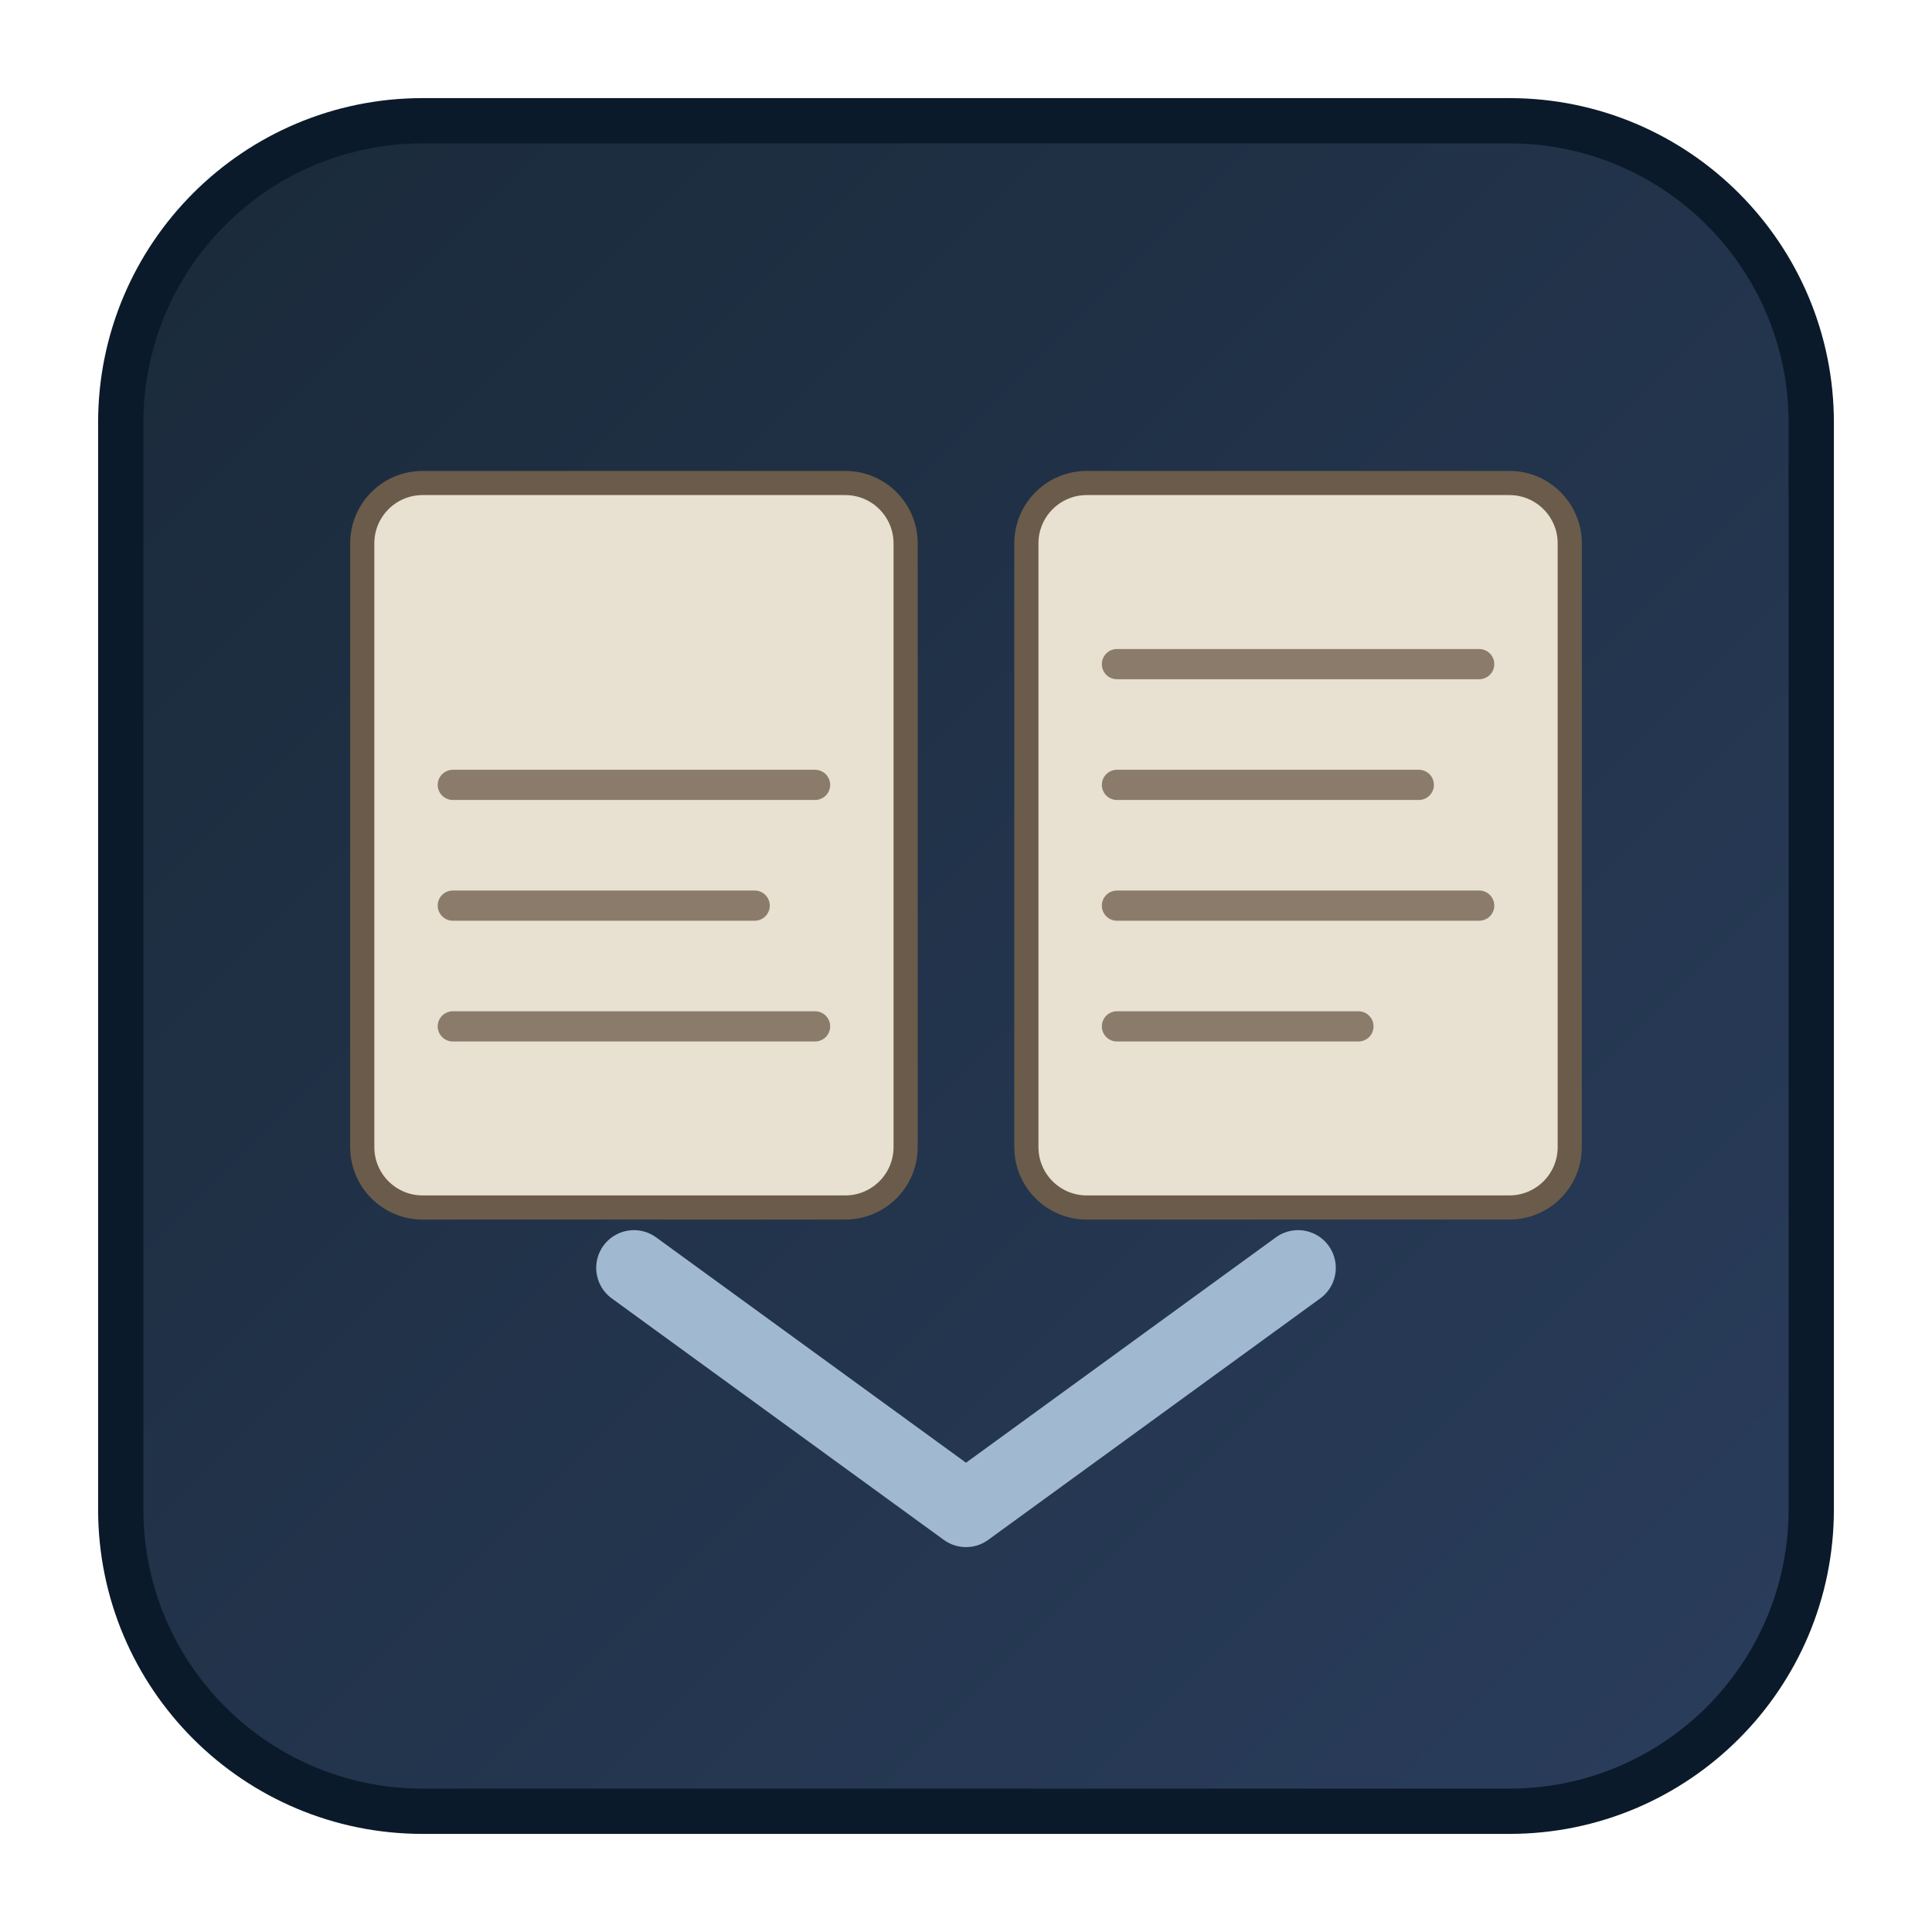
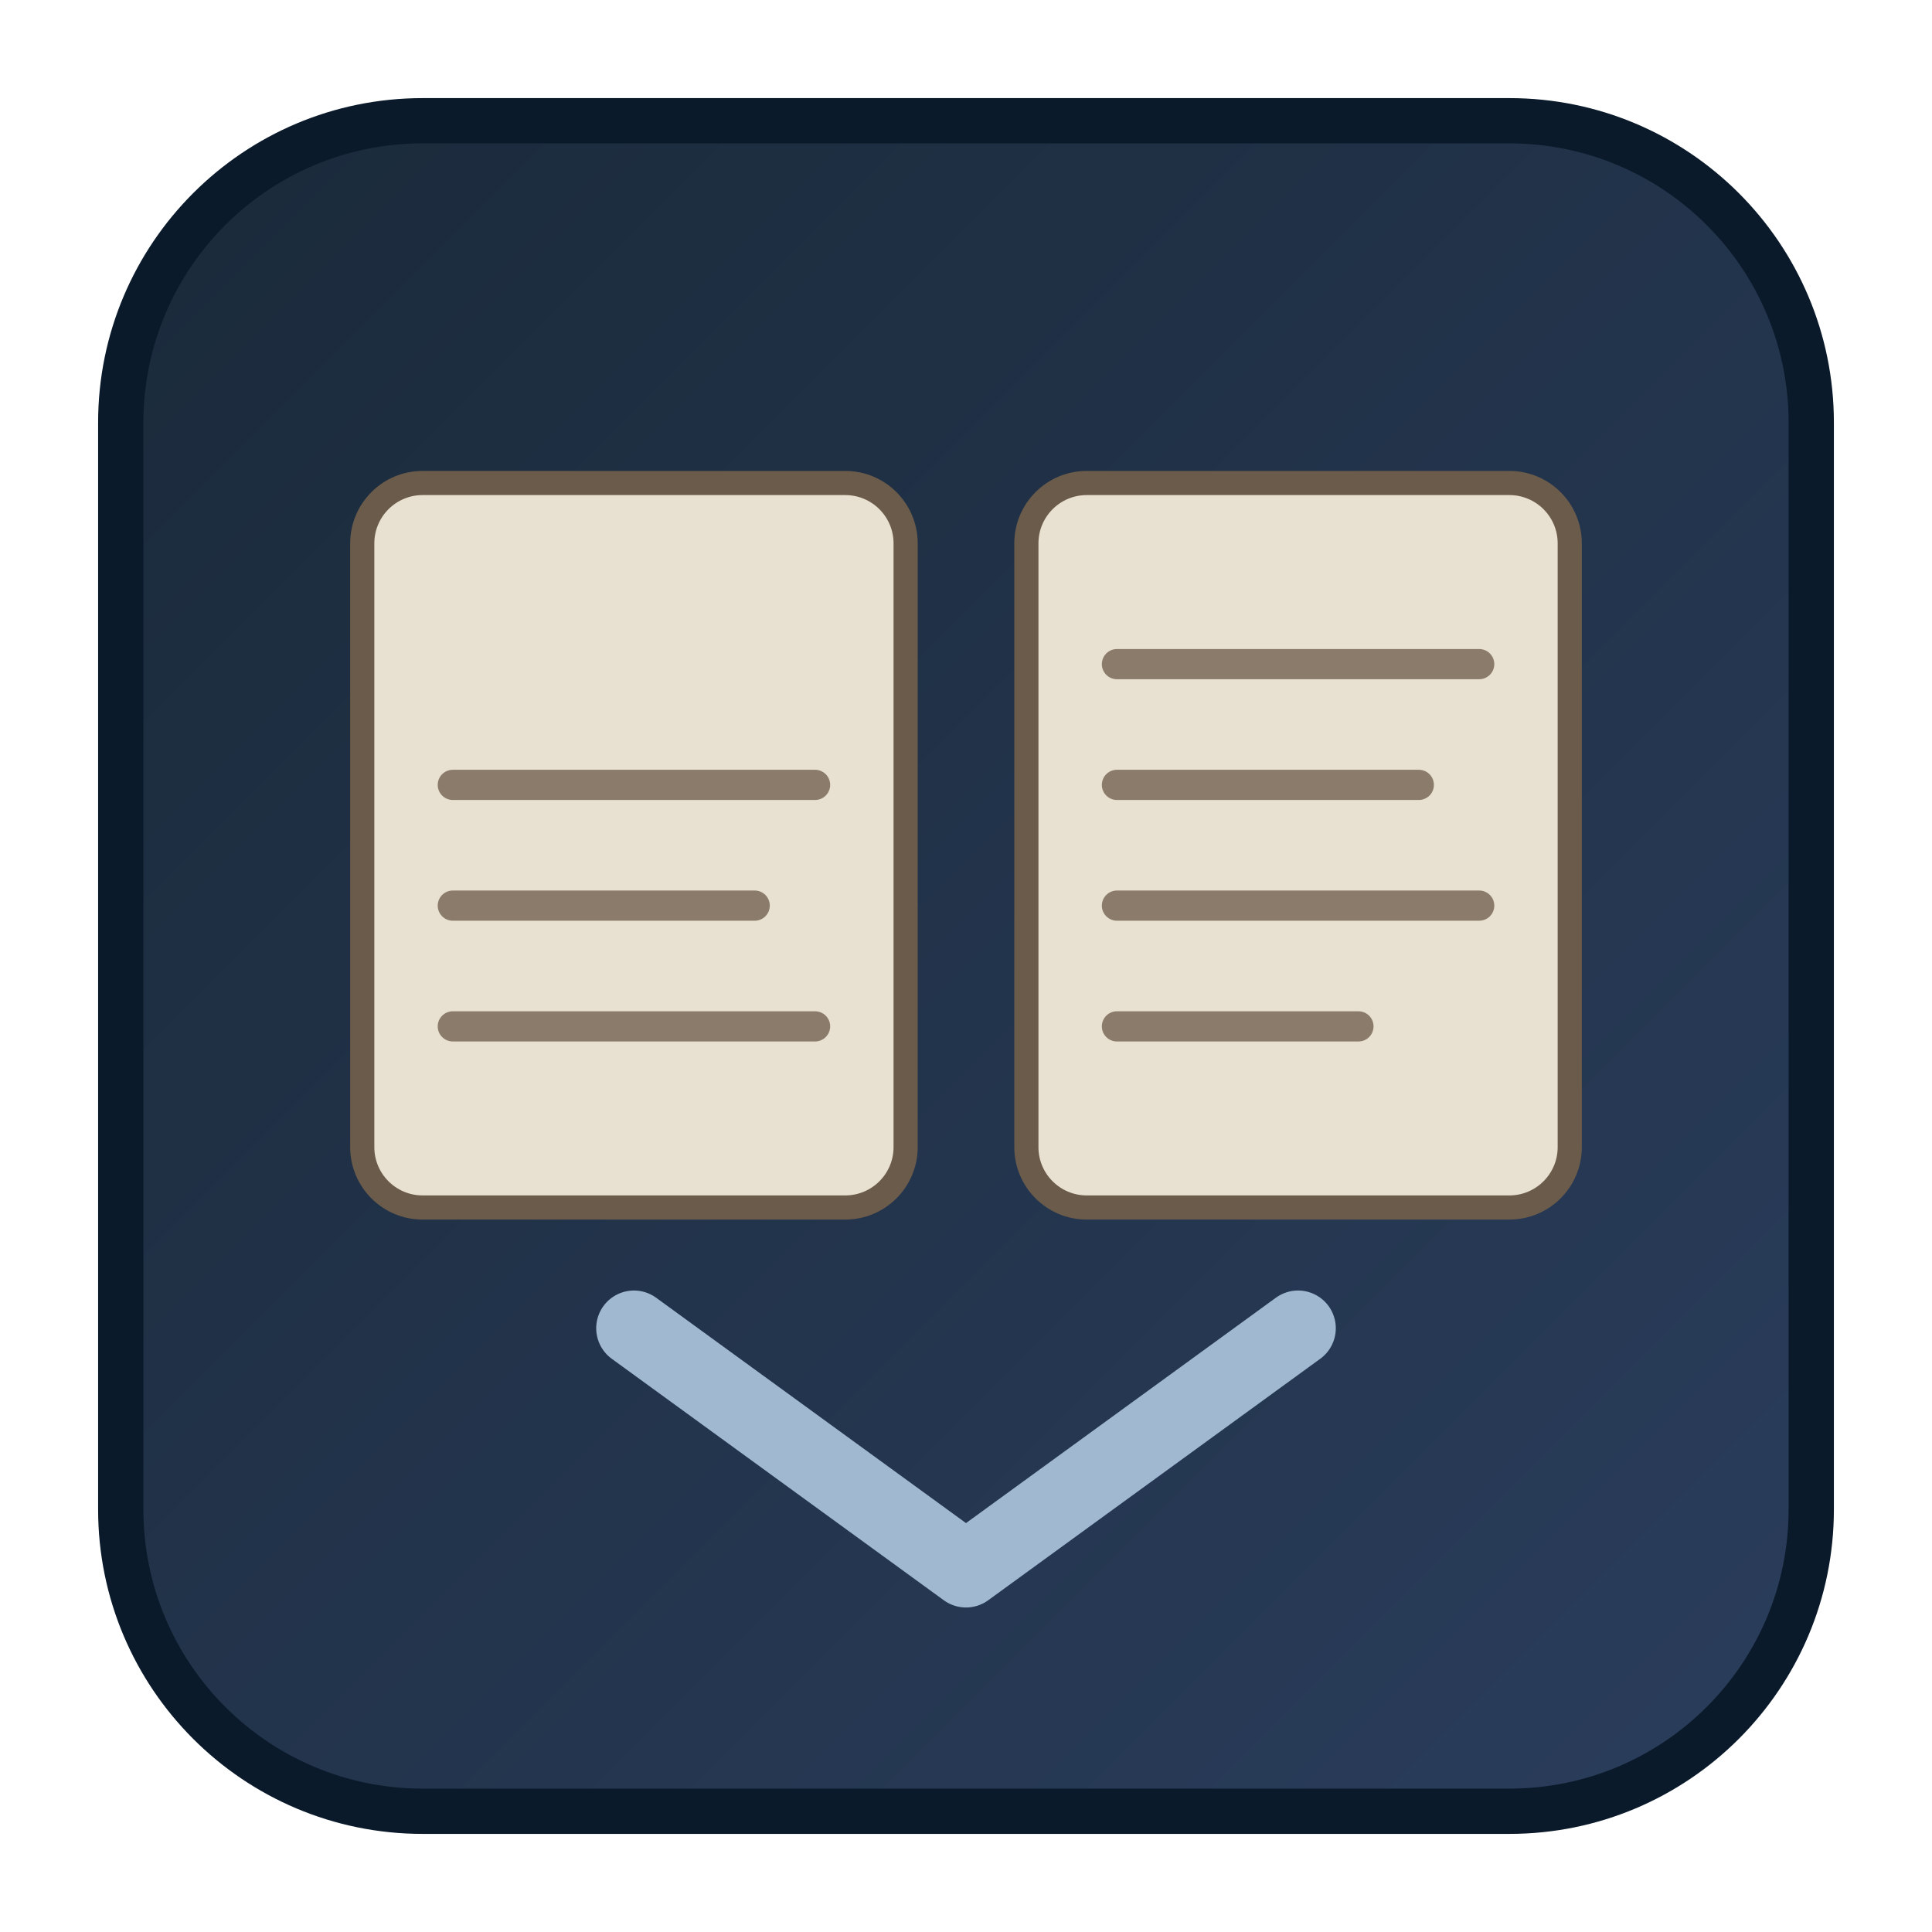
<svg xmlns="http://www.w3.org/2000/svg" viewBox="0 0 64 64" width="64" height="64">
  <defs>
    <linearGradient id="bg" x1="0%" y1="0%" x2="100%" y2="100%">
      <stop offset="0%" style="stop-color:#1a2a3a" />
      <stop offset="100%" style="stop-color:#2a3d5c" />
    </linearGradient>
  </defs>
  <rect x="4" y="4" width="56" height="56" rx="10" ry="10" fill="url(#bg)" stroke="#0a1a2a" stroke-width="1.5" />
  <rect x="12" y="16" width="18" height="24" rx="2" ry="2" fill="#e8e0d0" stroke="#6b5b4a" stroke-width="0.8" />
  <line x1="15" y1="26" x2="27" y2="26" stroke="#8b7b6a" stroke-width="1" stroke-linecap="round" />
  <line x1="15" y1="30" x2="25" y2="30" stroke="#8b7b6a" stroke-width="1" stroke-linecap="round" />
  <line x1="15" y1="34" x2="27" y2="34" stroke="#8b7b6a" stroke-width="1" stroke-linecap="round" />
  <rect x="34" y="16" width="18" height="24" rx="2" ry="2" fill="#e8e0d0" stroke="#6b5b4a" stroke-width="0.8" />
  <line x1="37" y1="22" x2="49" y2="22" stroke="#8b7b6a" stroke-width="1" stroke-linecap="round" />
  <line x1="37" y1="26" x2="47" y2="26" stroke="#8b7b6a" stroke-width="1" stroke-linecap="round" />
  <line x1="37" y1="30" x2="49" y2="30" stroke="#8b7b6a" stroke-width="1" stroke-linecap="round" />
  <line x1="37" y1="34" x2="45" y2="34" stroke="#8b7b6a" stroke-width="1" stroke-linecap="round" />
-   <path d="M 21 42 L 32 50 L 43 42" stroke="#a0b8d0" stroke-width="2.5" stroke-linecap="round" stroke-linejoin="round" fill="none" />
+   <path d="M 21 44 L 32 52 L 43 44" stroke="#a0b8d0" stroke-width="2.5" stroke-linecap="round" stroke-linejoin="round" fill="none" />
</svg>
